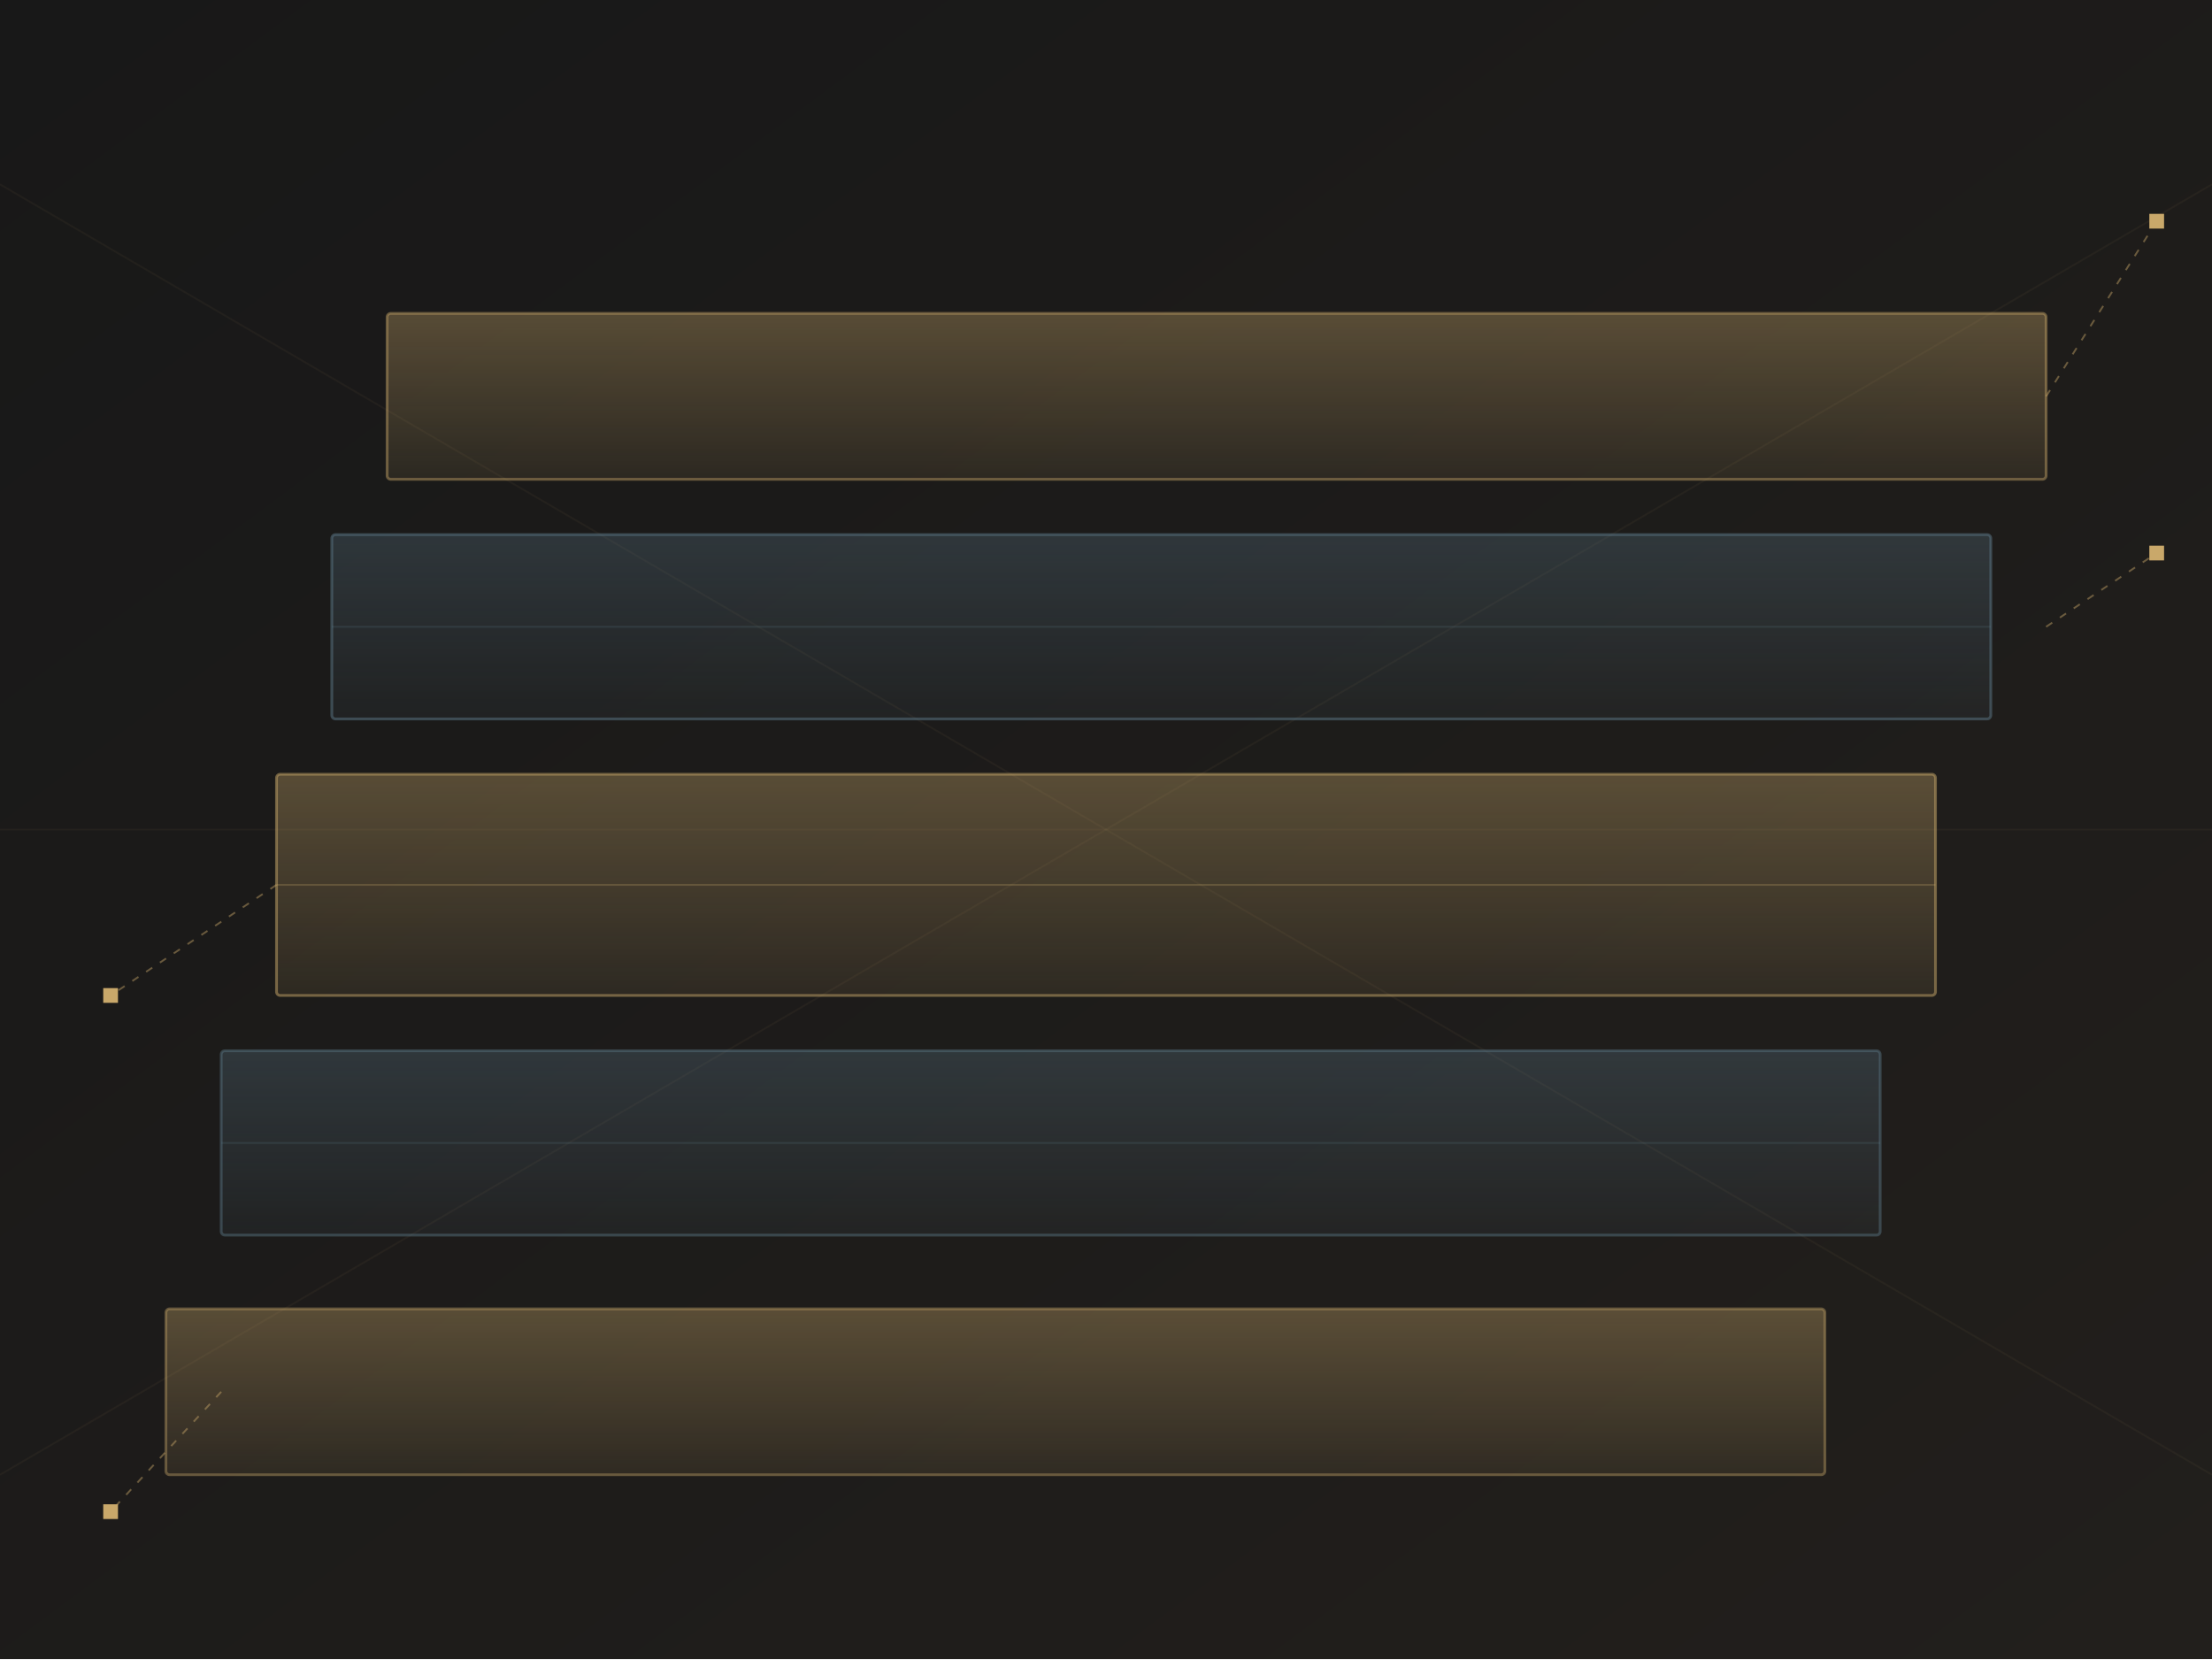
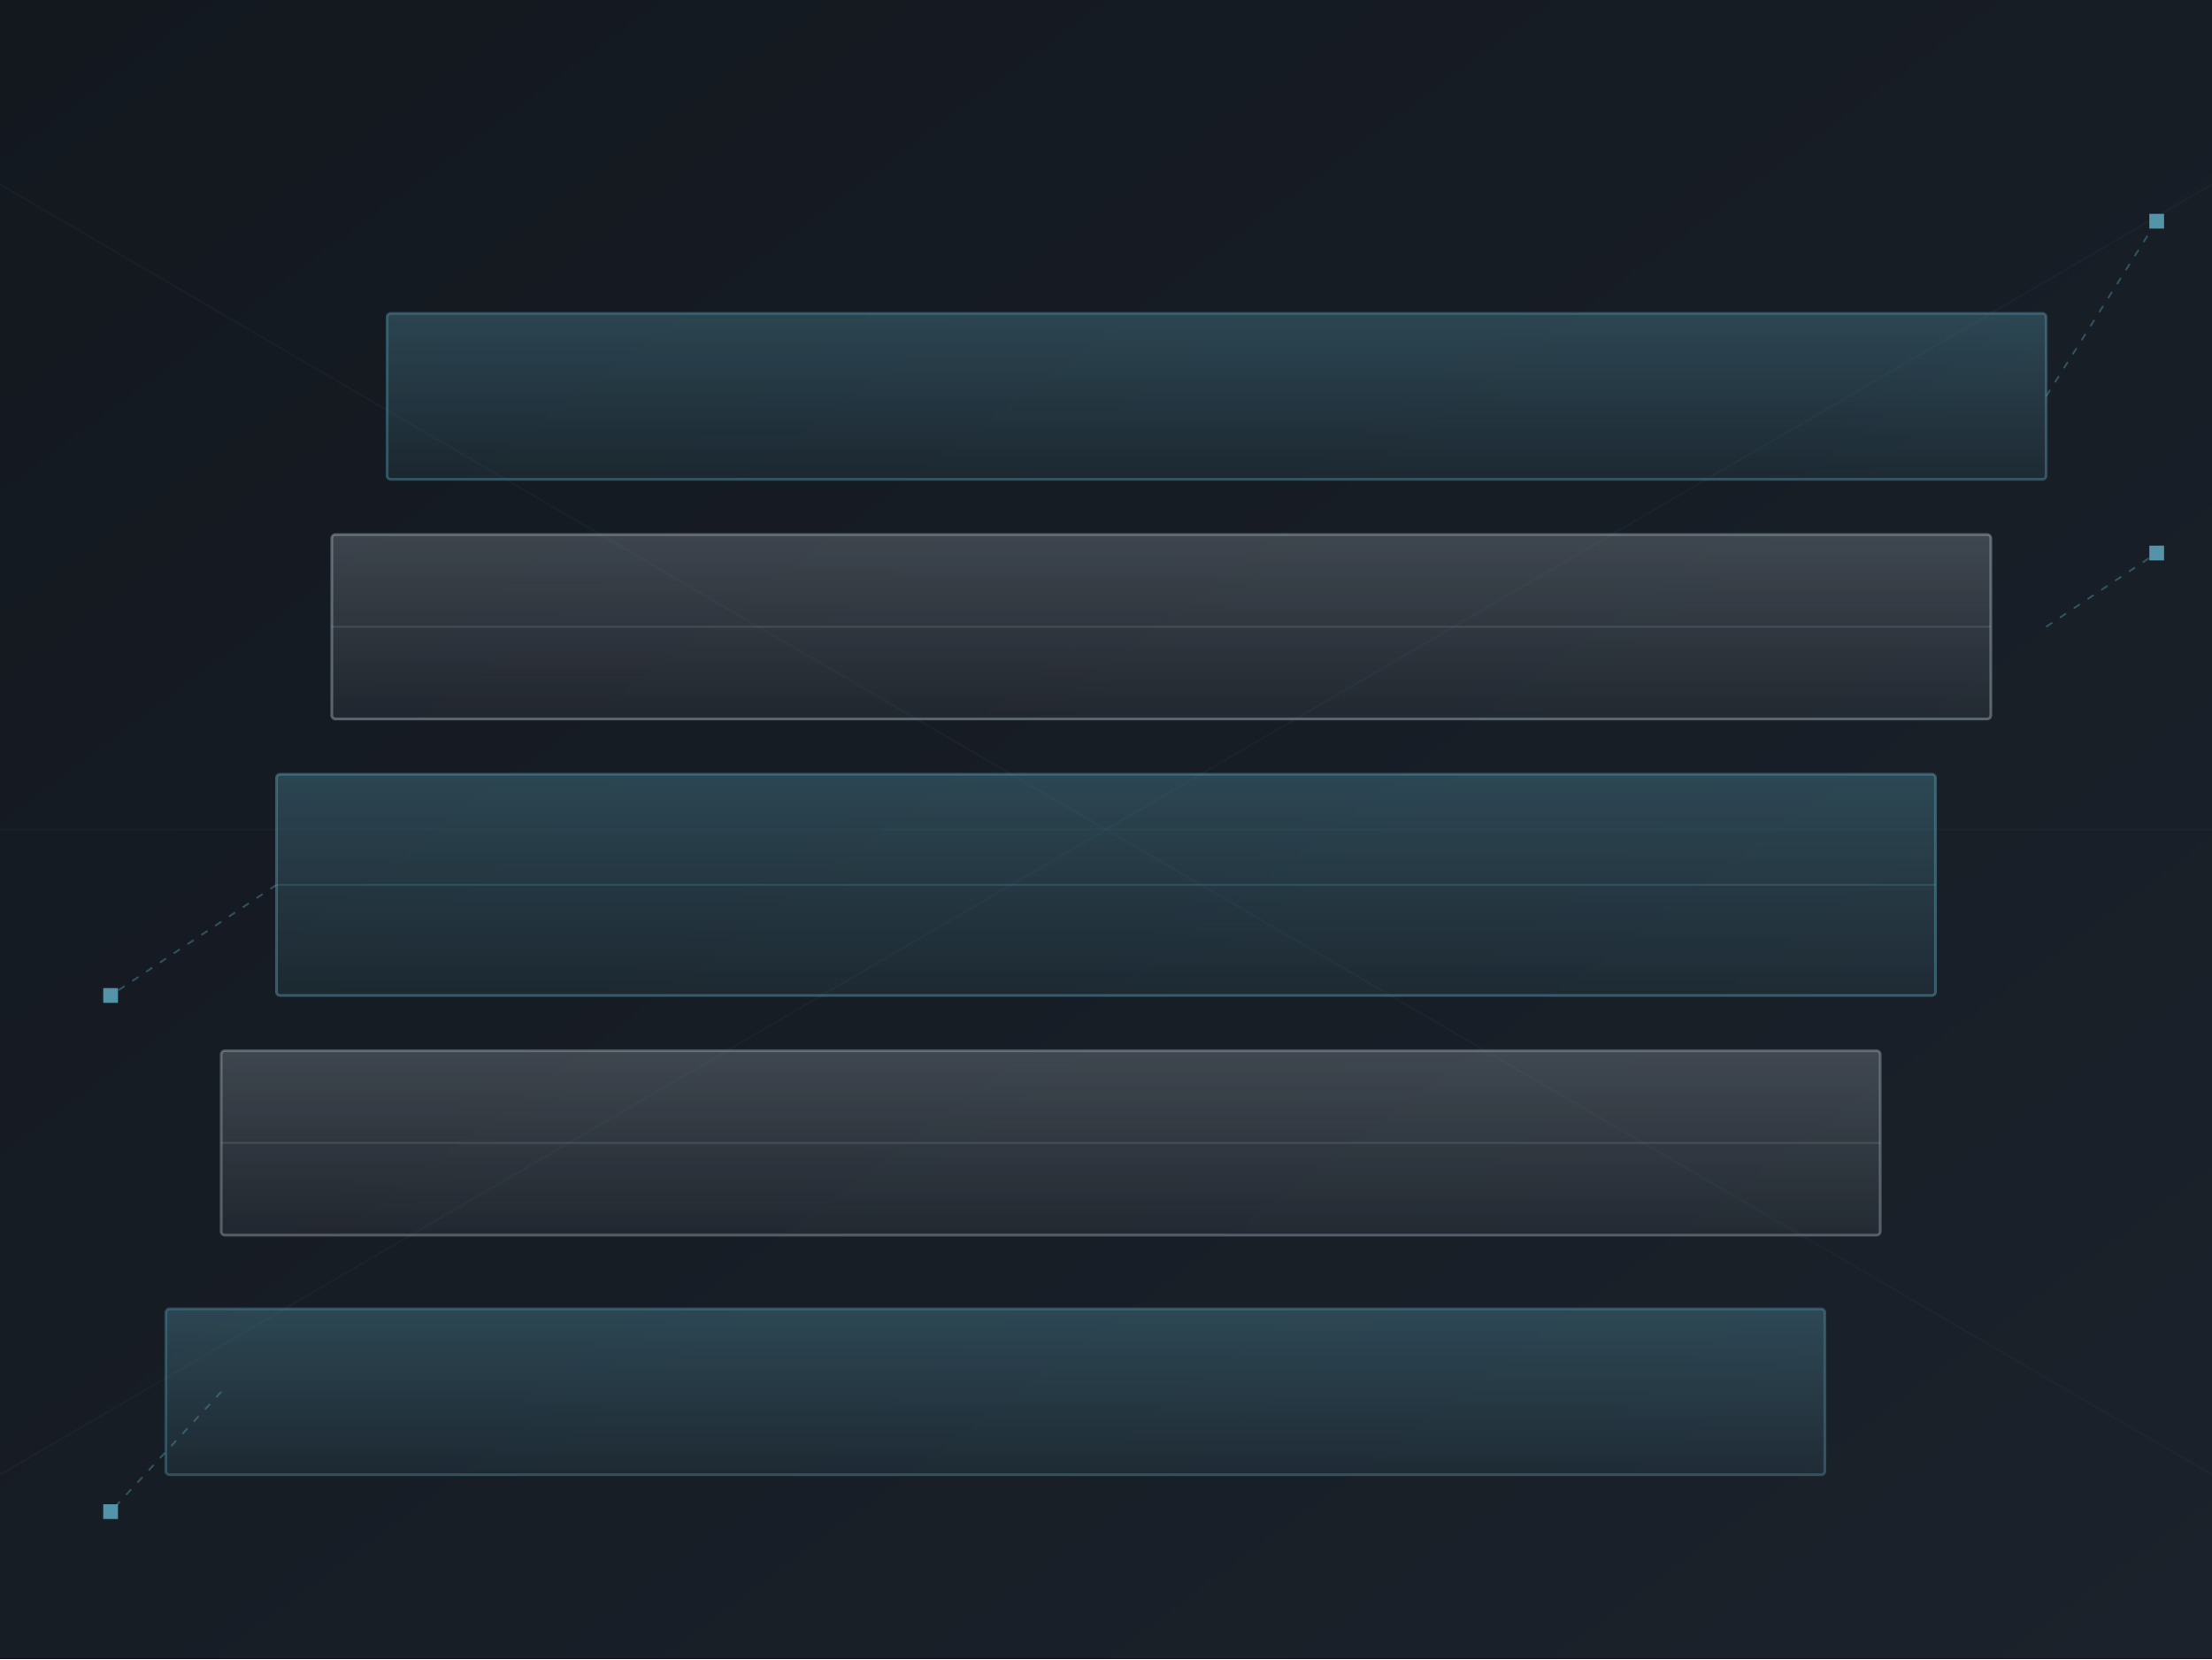
<svg xmlns="http://www.w3.org/2000/svg" viewBox="0 0 1200 900" preserveAspectRatio="xMidYMid slice">
  <defs>
    <linearGradient id="bg4" x1="0" y1="0" x2="1" y2="1">
-       <stop offset="0%" stop-color="#181818" />
-       <stop offset="100%" stop-color="#221F1C" />
+       <stop offset="0%" stop-color="#13181F" />
+       <stop offset="100%" stop-color="#1B222B" />
    </linearGradient>
    <linearGradient id="layerGold" x1="0" y1="0" x2="0" y2="1">
-       <stop offset="0%" stop-color="#C9A86A" stop-opacity="0.35" />
-       <stop offset="100%" stop-color="#C9A86A" stop-opacity="0.10" />
+       <stop offset="0%" stop-color="#5494A8" stop-opacity="0.35" />
+       <stop offset="100%" stop-color="#5494A8" stop-opacity="0.10" />
    </linearGradient>
    <linearGradient id="layerTeal" x1="0" y1="0" x2="0" y2="1">
-       <stop offset="0%" stop-color="#5C7889" stop-opacity="0.3" />
-       <stop offset="100%" stop-color="#5C7889" stop-opacity="0.08" />
+       <stop offset="0%" stop-color="#9BA6B0" stop-opacity="0.3" />
+       <stop offset="100%" stop-color="#9BA6B0" stop-opacity="0.08" />
    </linearGradient>
  </defs>
  <rect width="1200" height="900" fill="url(#bg4)" />
-   <g stroke="#C9A86A" stroke-opacity="0.05" fill="none">
+   <g stroke="#5494A8" stroke-opacity="0.05" fill="none">
    <line x1="0" y1="450" x2="1200" y2="450" />
    <line x1="0" y1="100" x2="600" y2="450" />
    <line x1="0" y1="800" x2="600" y2="450" />
    <line x1="1200" y1="100" x2="600" y2="450" />
    <line x1="1200" y1="800" x2="600" y2="450" />
  </g>
  <g>
    <g transform="translate(150,420)">
-       <rect width="900" height="120" rx="2" fill="url(#layerGold)" stroke="#C9A86A" stroke-opacity="0.5" stroke-width="1.5" />
-       <line x1="0" y1="60" x2="900" y2="60" stroke="#C9A86A" stroke-opacity="0.25" />
+       <rect width="900" height="120" rx="2" fill="url(#layerGold)" stroke="#5494A8" stroke-opacity="0.5" stroke-width="1.5" />
+       <line x1="0" y1="60" x2="900" y2="60" stroke="#5494A8" stroke-opacity="0.25" />
    </g>
    <g transform="translate(180,290)">
-       <rect width="900" height="100" rx="2" fill="url(#layerTeal)" stroke="#5C7889" stroke-opacity="0.5" stroke-width="1.5" />
-       <line x1="0" y1="50" x2="900" y2="50" stroke="#5C7889" stroke-opacity="0.2" />
+       <rect width="900" height="100" rx="2" fill="url(#layerTeal)" stroke="#9BA6B0" stroke-opacity="0.5" stroke-width="1.5" />
+       <line x1="0" y1="50" x2="900" y2="50" stroke="#9BA6B0" stroke-opacity="0.2" />
    </g>
    <g transform="translate(210,170)">
-       <rect width="900" height="90" rx="2" fill="url(#layerGold)" stroke="#C9A86A" stroke-opacity="0.45" stroke-width="1.5" />
+       <rect width="900" height="90" rx="2" fill="url(#layerGold)" stroke="#5494A8" stroke-opacity="0.45" stroke-width="1.5" />
    </g>
    <g transform="translate(120,570)">
-       <rect width="900" height="100" rx="2" fill="url(#layerTeal)" stroke="#5C7889" stroke-opacity="0.45" stroke-width="1.5" />
-       <line x1="0" y1="50" x2="900" y2="50" stroke="#5C7889" stroke-opacity="0.2" />
+       <rect width="900" height="100" rx="2" fill="url(#layerTeal)" stroke="#9BA6B0" stroke-opacity="0.45" stroke-width="1.5" />
+       <line x1="0" y1="50" x2="900" y2="50" stroke="#9BA6B0" stroke-opacity="0.2" />
    </g>
    <g transform="translate(90,710)">
-       <rect width="900" height="90" rx="2" fill="url(#layerGold)" stroke="#C9A86A" stroke-opacity="0.4" stroke-width="1.5" />
+       <rect width="900" height="90" rx="2" fill="url(#layerGold)" stroke="#5494A8" stroke-opacity="0.4" stroke-width="1.5" />
    </g>
  </g>
-   <g stroke="#C9A86A" stroke-opacity="0.45" stroke-dasharray="4 5" fill="none">
+   <g stroke="#5494A8" stroke-opacity="0.45" stroke-dasharray="4 5" fill="none">
    <line x1="120" y1="755" x2="60" y2="820" />
    <line x1="150" y1="480" x2="60" y2="540" />
    <line x1="1110" y1="215" x2="1170" y2="120" />
    <line x1="1110" y1="340" x2="1170" y2="300" />
  </g>
-   <g fill="#C9A86A">
+   <g fill="#5494A8">
    <rect x="56" y="816" width="8" height="8" />
    <rect x="56" y="536" width="8" height="8" />
    <rect x="1166" y="116" width="8" height="8" />
    <rect x="1166" y="296" width="8" height="8" />
  </g>
</svg>
